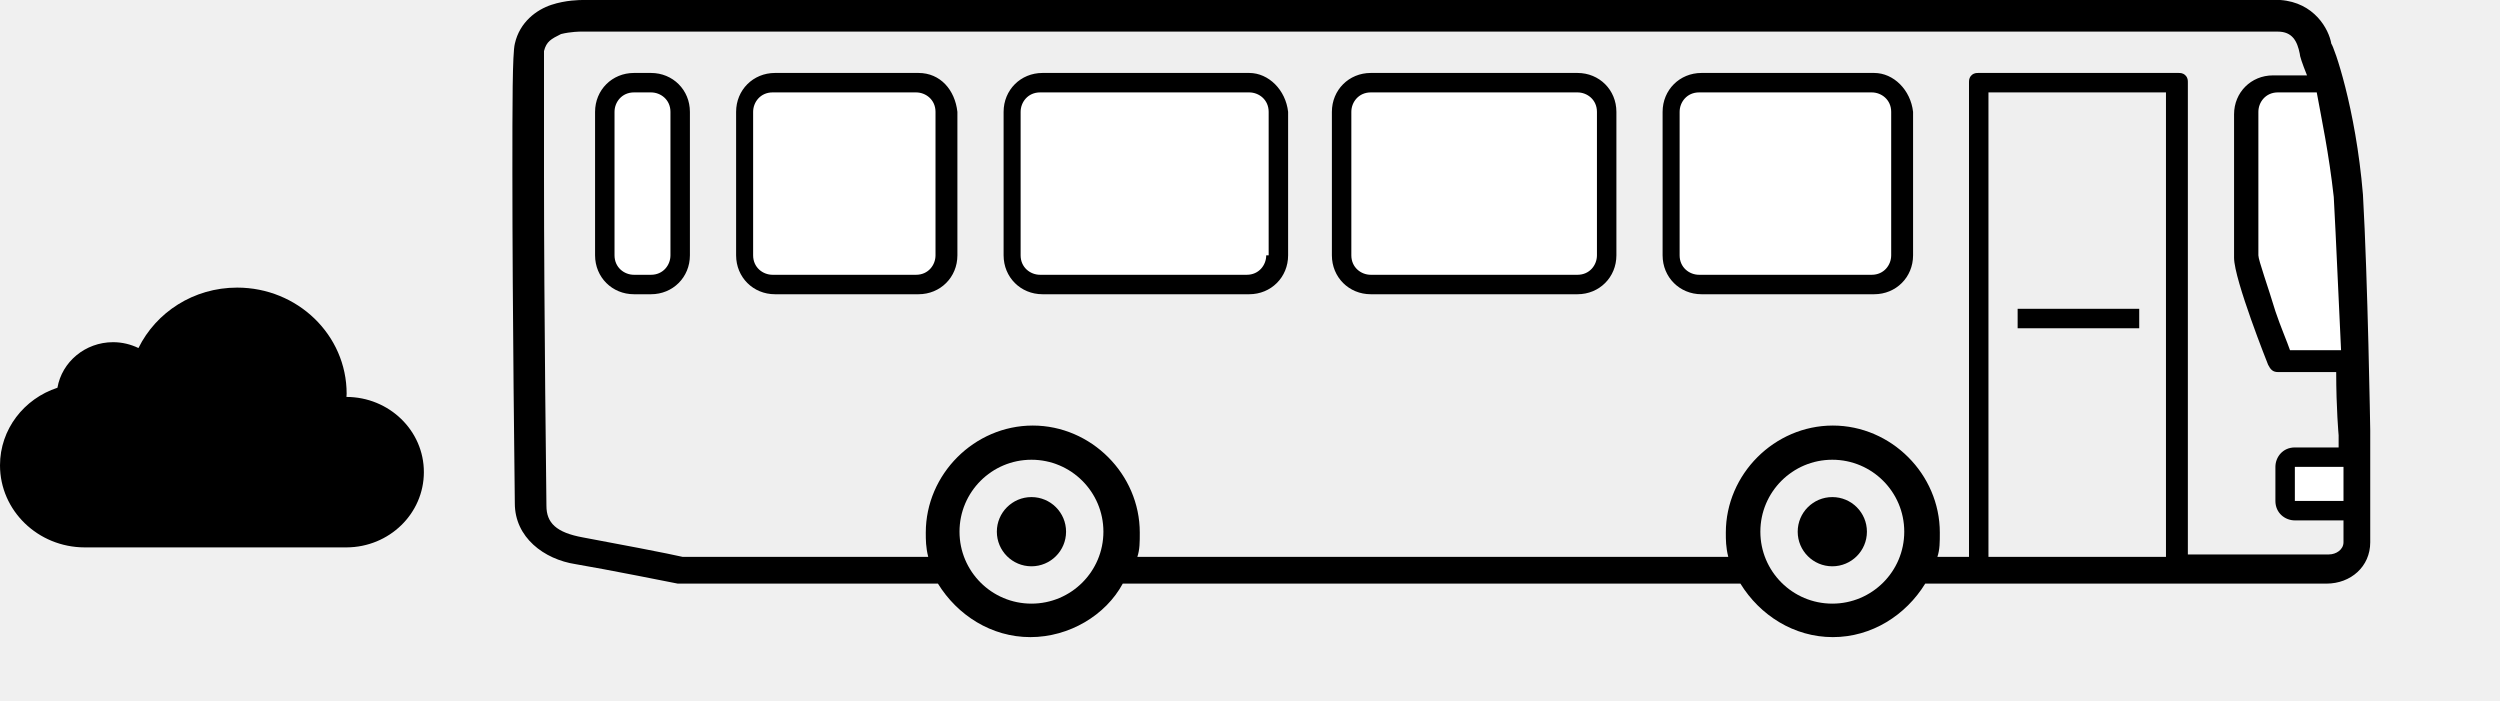
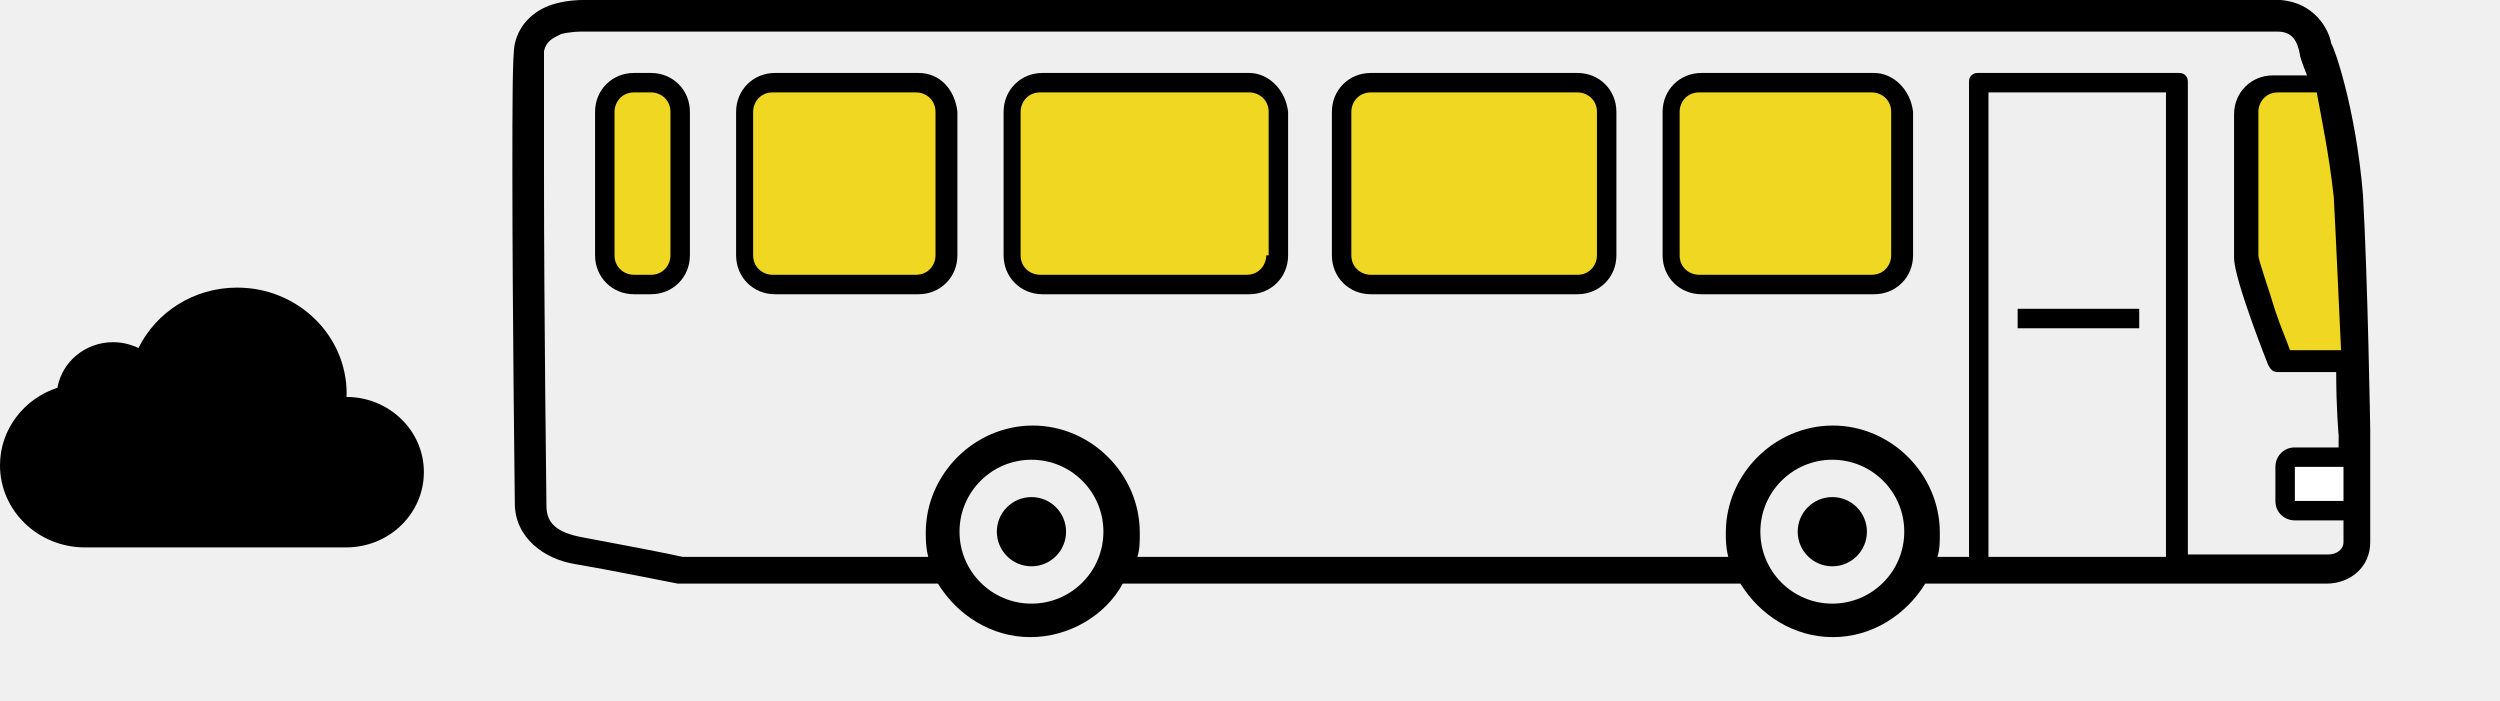
<svg xmlns="http://www.w3.org/2000/svg" style="fill:none" id="svg32" version="1.1" viewBox="0 0 296.084 83.006" height="83.006" width="296.084">
  <defs id="defs36" />
  <path style="fill:#efefef" id="path2" d="m 62.318,5.847 3.509,-3.966 206.771,0.61 4.119,9.915 2.135,15.712 v 38.898 l -2.898,0.763 -196.185,-0.279 -15.532,-3.775 -1.834,-3.775 z" />
-   <path style="fill:#ffffff" id="path4" d="m 71.787,11.735 2.265,-2.049 5.178,0.324 1.187,2.481 -0.108,19.739 -2.049,1.402 -4.638,0.108 -2.265,-2.157 z" />
-   <path style="fill:#ffffff" id="path6" d="m 88.901,11.411 2.265,-1.726 19.092,0.216 1.654,2.265 -0.288,19.739 -1.366,1.618 -19.164,0.108 -2.696,-2.049 z" />
-   <path style="fill:#ffffff" id="path8" d="m 120.47,11.303 3.075,-1.726 25.922,0.216 2.246,2.265 -0.391,19.739 -1.855,1.618 -26.02,0.108 -3.661,-2.049 z" />
-   <path style="fill:#ffffff" id="path10" d="m 159.409,11.303 3.075,-1.726 25.923,0.216 2.246,2.265 -0.391,19.739 -1.855,1.618 -26.021,0.108 -3.661,-2.049 z" />
-   <path style="fill:#ffffff" id="path12" d="m 198.673,11.303 2.598,-1.726 21.894,0.216 1.897,2.265 -0.331,19.739 -1.566,1.618 -21.977,0.108 -3.092,-2.049 z" />
-   <path style="fill:#ffffff" id="path14" d="m 268.423,9.685 -2.481,2.696 -0.108,17.69 4.099,12.835 9.168,0.108 -0.862,-24.161 -2.373,-9.061 z" />
+   <path style="fill:#f0d722;fill-opacity:1" id="path4" d="m 71.787,11.735 2.265,-2.049 5.178,0.324 1.187,2.481 -0.108,19.739 -2.049,1.402 -4.638,0.108 -2.265,-2.157 z" />
+   <path style="fill:#f0d722;fill-opacity:1" id="path6" d="m 88.901,11.411 2.265,-1.726 19.092,0.216 1.654,2.265 -0.288,19.739 -1.366,1.618 -19.164,0.108 -2.696,-2.049 z" />
+   <path style="fill:#f0d722;fill-opacity:1" id="path8" d="m 120.47,11.303 3.075,-1.726 25.922,0.216 2.246,2.265 -0.391,19.739 -1.855,1.618 -26.02,0.108 -3.661,-2.049 z" />
+   <path style="fill:#f0d722;fill-opacity:1" id="path10" d="m 159.409,11.303 3.075,-1.726 25.923,0.216 2.246,2.265 -0.391,19.739 -1.855,1.618 -26.021,0.108 -3.661,-2.049 z" />
+   <path style="fill:#f0d722;fill-opacity:1" id="path12" d="m 198.673,11.303 2.598,-1.726 21.894,0.216 1.897,2.265 -0.331,19.739 -1.566,1.618 -21.977,0.108 -3.092,-2.049 z" />
+   <path style="fill:#f0d722;fill-opacity:1" id="path14" d="m 268.423,9.685 -2.481,2.696 -0.108,17.69 4.099,12.835 9.168,0.108 -0.862,-24.161 -2.373,-9.061 z" />
  <path style="fill:#ffffff" id="path16" d="m 270.688,54.125 v 5.933 l 7.55,0.323 0.755,-5.716 z" />
  <path style="fill:#000000" id="path18" d="m 186.828,8.64 h -24.48 c -2.592,0 -4.608,2.016 -4.608,4.608 V 30.24 c 0,2.592 2.016,4.608 4.608,4.608 h 24.48 c 2.592,0 4.608,-2.016 4.608,-4.608 V 13.248 c 0,-2.592 -2.016,-4.608 -4.608,-4.608 z m 2.304,21.6 c 0,1.152 -0.864,2.304 -2.304,2.304 h -24.48 c -1.152,0 -2.304,-0.864 -2.304,-2.304 V 13.248 c 0,-1.152 0.864,-2.304 2.304,-2.304 h 24.48 c 1.152,0 2.304,0.864 2.304,2.304 z m 32.832,-21.6 h -20.448 c -2.592,0 -4.608,2.016 -4.608,4.608 V 30.24 c 0,2.592 2.016,4.608 4.608,4.608 h 20.448 c 2.592,0 4.608,-2.016 4.608,-4.608 V 13.248 c -0.288,-2.592 -2.304,-4.608 -4.608,-4.608 z m 2.016,21.6 c 0,1.152 -0.864,2.304 -2.304,2.304 h -20.448 c -1.152,0 -2.304,-0.864 -2.304,-2.304 V 13.248 c 0,-1.152 0.864,-2.304 2.304,-2.304 h 20.448 c 1.152,0 2.304,0.864 2.304,2.304 z m -76.032,-21.6 h -24.48 c -2.592,0 -4.608,2.016 -4.608,4.608 V 30.24 c 0,2.592 2.016,4.608 4.608,4.608 h 24.48 c 2.592,0 4.608,-2.016 4.608,-4.608 V 13.248 c -0.288,-2.592 -2.304,-4.608 -4.608,-4.608 z m 2.016,21.6 c 0,1.152 -0.864,2.304 -2.304,2.304 h -24.48 c -1.152,0 -2.304,-0.864 -2.304,-2.304 V 13.248 c 0,-1.152 0.864,-2.304 2.304,-2.304 h 24.768 c 1.152,0 2.304,0.864 2.304,2.304 V 30.24 Z M 108.78,8.64 H 91.788 c -2.592,0 -4.608,2.016 -4.608,4.608 V 30.24 c 0,2.592 2.016,4.608 4.608,4.608 h 16.992 c 2.592,0 4.608,-2.016 4.608,-4.608 V 13.248 c -0.288,-2.592 -2.016,-4.608 -4.608,-4.608 z m 2.016,21.6 c 0,1.152 -0.864,2.304 -2.304,2.304 H 91.5 c -1.152,0 -2.304,-0.864 -2.304,-2.304 V 13.248 c 0,-1.152 0.864,-2.304 2.304,-2.304 h 16.992 c 1.152,0 2.304,0.864 2.304,2.304 z M 77.1,8.64 h -2.016 c -2.592,0 -4.608,2.016 -4.608,4.608 V 30.24 c 0,2.592 2.016,4.608 4.608,4.608 h 2.016 c 2.592,0 4.608,-2.016 4.608,-4.608 V 13.248 c 0,-2.592 -2.016,-4.608 -4.608,-4.608 z m 2.304,21.6 c 0,1.152 -0.864,2.304 -2.304,2.304 h -2.016 c -1.152,0 -2.304,-0.864 -2.304,-2.304 V 13.248 c 0,-1.152 0.864,-2.304 2.304,-2.304 h 2.016 c 1.152,0 2.304,0.864 2.304,2.304 z m 173.952,6.336 h -14.4 v 2.304 h 14.4 z m 26.496,-13.536 c -0.864,-10.368 -3.456,-17.568 -3.744,-17.856 -0.288,-1.728 -2.016,-4.896 -6.048,-5.184 h -200.736 -0.288 c -0.288,0 -2.016,0 -3.744,0.576 -1.728,0.576 -3.744,2.016 -4.32,4.608 -0.288,1.152 -0.288,7.2 -0.288,15.264 0,16.128 0.288,39.168 0.288,39.168 0,4.032 3.456,6.624 7.2,7.2 3.456,0.576 12.096,2.304 12.096,2.304 h 0.288 30.528 c 2.304,3.744 6.336,6.336 10.944,6.336 4.608,0 8.928,-2.592 10.944,-6.336 h 73.152 c 2.304,3.744 6.336,6.336 10.944,6.336 4.608,0 8.64,-2.592 10.944,-6.336 h 47.52 c 2.88,0 5.184,-2.016 5.184,-4.896 V 50.976 c 0,0 -0.288,-17.856 -0.864,-27.936 z m -3.456,0.288 c 0.288,5.184 0.576,12.384 0.864,18.144 h -6.048 c -0.288,-0.864 -1.152,-2.88 -1.728,-4.608 -0.864,-2.88 -2.016,-6.048 -2.016,-6.624 V 13.248 c 0,-1.152 0.864,-2.304 2.304,-2.304 h 4.608 c 0.576,3.168 1.44,7.2 2.016,12.384 z m -154.08,48.96 c -5.184,0 -9.216,-4.032 -9.216,-9.216 0,-5.184 4.032,-9.216 9.216,-9.216 5.184,0 9.216,4.032 9.216,9.216 0,5.184 -4.032,9.216 -9.216,9.216 z m 95.04,0 c -5.184,0 -9.216,-4.032 -9.216,-9.216 0,-5.184 4.032,-9.216 9.216,-9.216 5.184,0 9.216,4.032 9.216,9.216 0,5.184 -4.32,9.216 -9.216,9.216 z m 39.168,-6.336 h -21.024 V 10.944 h 21.024 z m 21.024,-6.624 h -5.76 v -4.032 h 5.76 z m 0,-6.336 h -5.76 c -1.44,0 -2.304,1.152 -2.304,2.304 v 4.032 c 0,1.44 1.152,2.304 2.304,2.304 h 5.76 v 2.592 c 0,0.864 -0.864,1.44 -1.728,1.44 h -16.704 V 9.792 c 0,-0.288 0,-0.576 -0.288,-0.864 -0.288,-0.288 -0.576,-0.288 -0.864,-0.288 h -23.616 c -0.288,0 -0.576,0 -0.864,0.288 -0.288,0.288 -0.288,0.576 -0.288,0.864 V 65.952 h -3.744 c 0.288,-0.864 0.288,-1.728 0.288,-2.88 0,-6.912 -5.76,-12.672 -12.672,-12.672 -6.912,0 -12.672,5.76 -12.672,12.672 0,0.864 0,1.728 0.288,2.88 h -69.984 c 0.288,-0.864 0.288,-1.728 0.288,-2.88 0,-6.912 -5.76,-12.672 -12.672,-12.672 -6.912,0 -12.672,5.76 -12.672,12.672 0,0.864 0,1.728 0.288,2.88 H 80.844 c -1.152,-0.288 -8.64,-1.728 -11.808,-2.304 -3.168,-0.576 -4.32,-1.728 -4.32,-3.744 0,0 -0.288,-23.04 -0.288,-39.168 V 6.048 c 0.288,-1.152 0.864,-1.44 2.016,-2.016 1.152,-0.288 2.304,-0.288 2.304,-0.288 H 269.772 c 1.728,0 2.304,1.152 2.592,2.592 0,0.288 0.288,1.152 0.864,2.592 h -4.032 c -2.592,0 -4.608,2.016 -4.608,4.608 V 30.528 c 0,2.592 4.032,12.672 4.032,12.672 0.288,0.576 0.576,0.864 1.152,0.864 h 6.912 c 0,4.32 0.288,7.488 0.288,7.488 v 1.44 z" />
  <path style="fill:#000000" id="path20" d="m 133.485,62.431 c 0,1.501 -0.296,2.988 -0.87,4.375 -0.575,1.387 -1.417,2.648 -2.479,3.71 -1.061,1.061 -2.322,1.903 -3.709,2.478 -1.387,0.575 -2.874,0.87 -4.375,0.87 -3.032,0 -5.941,-1.204 -8.085,-3.349 -2.144,-2.144 -3.349,-5.052 -3.349,-8.084 0,-3.033 1.205,-5.941 3.349,-8.085 2.144,-2.144 5.052,-3.349 8.085,-3.349 3.032,0 5.941,1.205 8.085,3.349 2.144,2.144 3.349,5.052 3.349,8.085 z" />
  <path style="fill:#000000" id="path22" d="m 227.948,62.431 c 0,1.501 -0.295,2.988 -0.87,4.375 -0.574,1.387 -1.417,2.648 -2.478,3.71 -1.062,1.061 -2.322,1.903 -3.71,2.478 -1.387,0.575 -2.874,0.87 -4.375,0.87 -3.033,0 -5.941,-1.204 -8.085,-3.349 -2.144,-2.144 -3.349,-5.052 -3.349,-8.084 0,-3.033 1.205,-5.941 3.349,-8.085 2.144,-2.144 5.052,-3.349 8.085,-3.349 3.032,0 5.94,1.205 8.085,3.349 2.144,2.144 3.348,5.052 3.348,8.085 z" />
  <path style="fill:#efefef" id="path24" d="m 122.159,71.491 c 4.707,0 8.522,-3.815 8.522,-8.521 0,-4.706 -3.815,-8.521 -8.522,-8.521 -4.706,0 -8.521,3.815 -8.521,8.521 0,4.706 3.815,8.521 8.521,8.521 z" />
  <path style="fill:#efefef" id="path26" d="m 217.007,71.491 c 4.706,0 8.521,-3.815 8.521,-8.521 0,-4.706 -3.815,-8.521 -8.521,-8.521 -4.706,0 -8.521,3.815 -8.521,8.521 0,4.706 3.815,8.521 8.521,8.521 z" />
  <path style="fill:#000000" id="path28" d="m 122.159,67.069 c 2.264,0 4.099,-1.835 4.099,-4.099 0,-2.264 -1.835,-4.099 -4.099,-4.099 -2.264,0 -4.099,1.835 -4.099,4.099 0,2.264 1.835,4.099 4.099,4.099 z" />
  <path style="fill:#000000" id="path30" d="m 217.007,67.069 c 2.264,0 4.099,-1.835 4.099,-4.099 0,-2.264 -1.835,-4.099 -4.099,-4.099 -2.264,0 -4.099,1.835 -4.099,4.099 0,2.264 1.835,4.099 4.099,4.099 z" />
  <path id="path901" d="m 41.032,47.01 c 0,-0.128 0.022,-0.256 0.022,-0.385 0,-6.944 -5.806,-12.563 -12.967,-12.563 -5.167,0 -9.605,2.927 -11.69,7.158 -0.908,-0.438 -1.928,-0.694 -3.004,-0.694 -3.306,0 -6.063,2.34 -6.59,5.395 C 2.836,47.224 0,50.845 0,55.108 c 0,5.363 4.494,9.711 10.031,9.722 h 31.012 c 5.066,-0.021 9.157,-4.006 9.157,-8.91 0.011,-4.914 -4.102,-8.899 -9.168,-8.91 z" style="fill:#000000;stroke-width:1.619" />
+   <rect style="opacity:1;fill:#f0d722;fill-opacity:1;stroke:none;stroke-width:0.694;stroke-linecap:round;stroke-linejoin:round;stroke-miterlimit:4;stroke-dasharray:none;stroke-dashoffset:0;stroke-opacity:1;paint-order:fill markers stroke" id="rect827" width="8.842" height="35.304" x="91.899" y="-47.758" ry="4.391" />
</svg>
